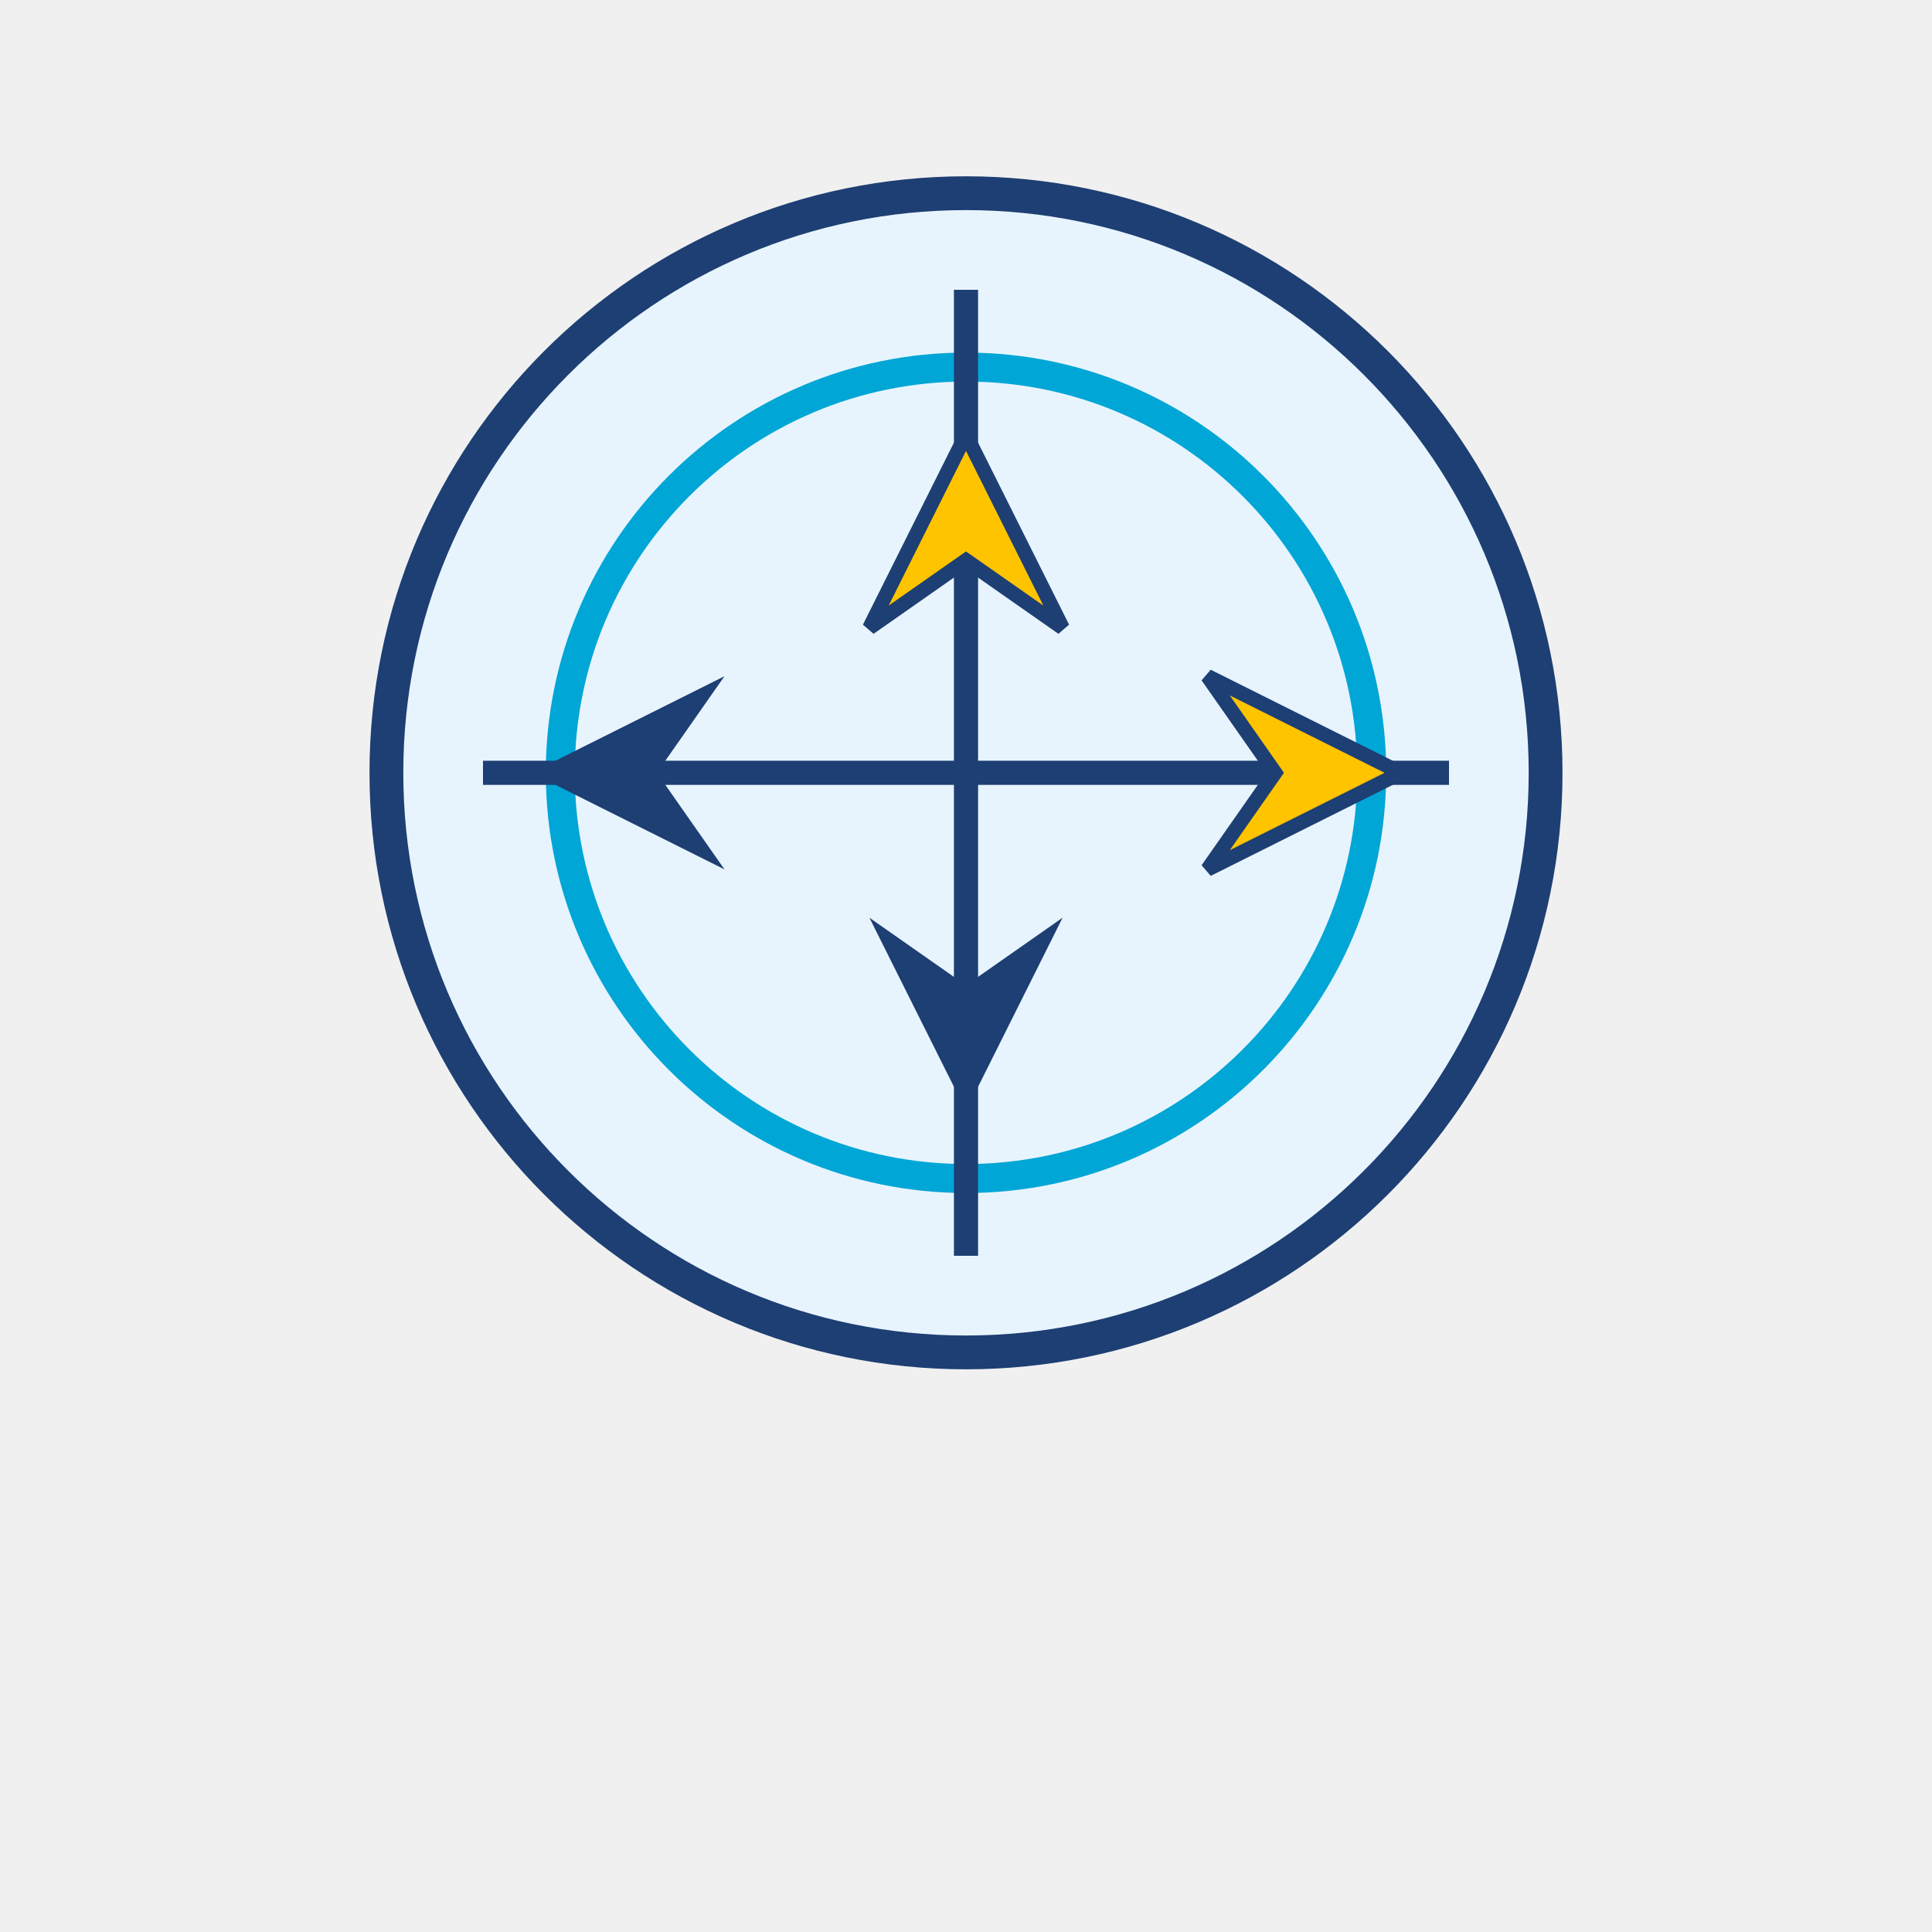
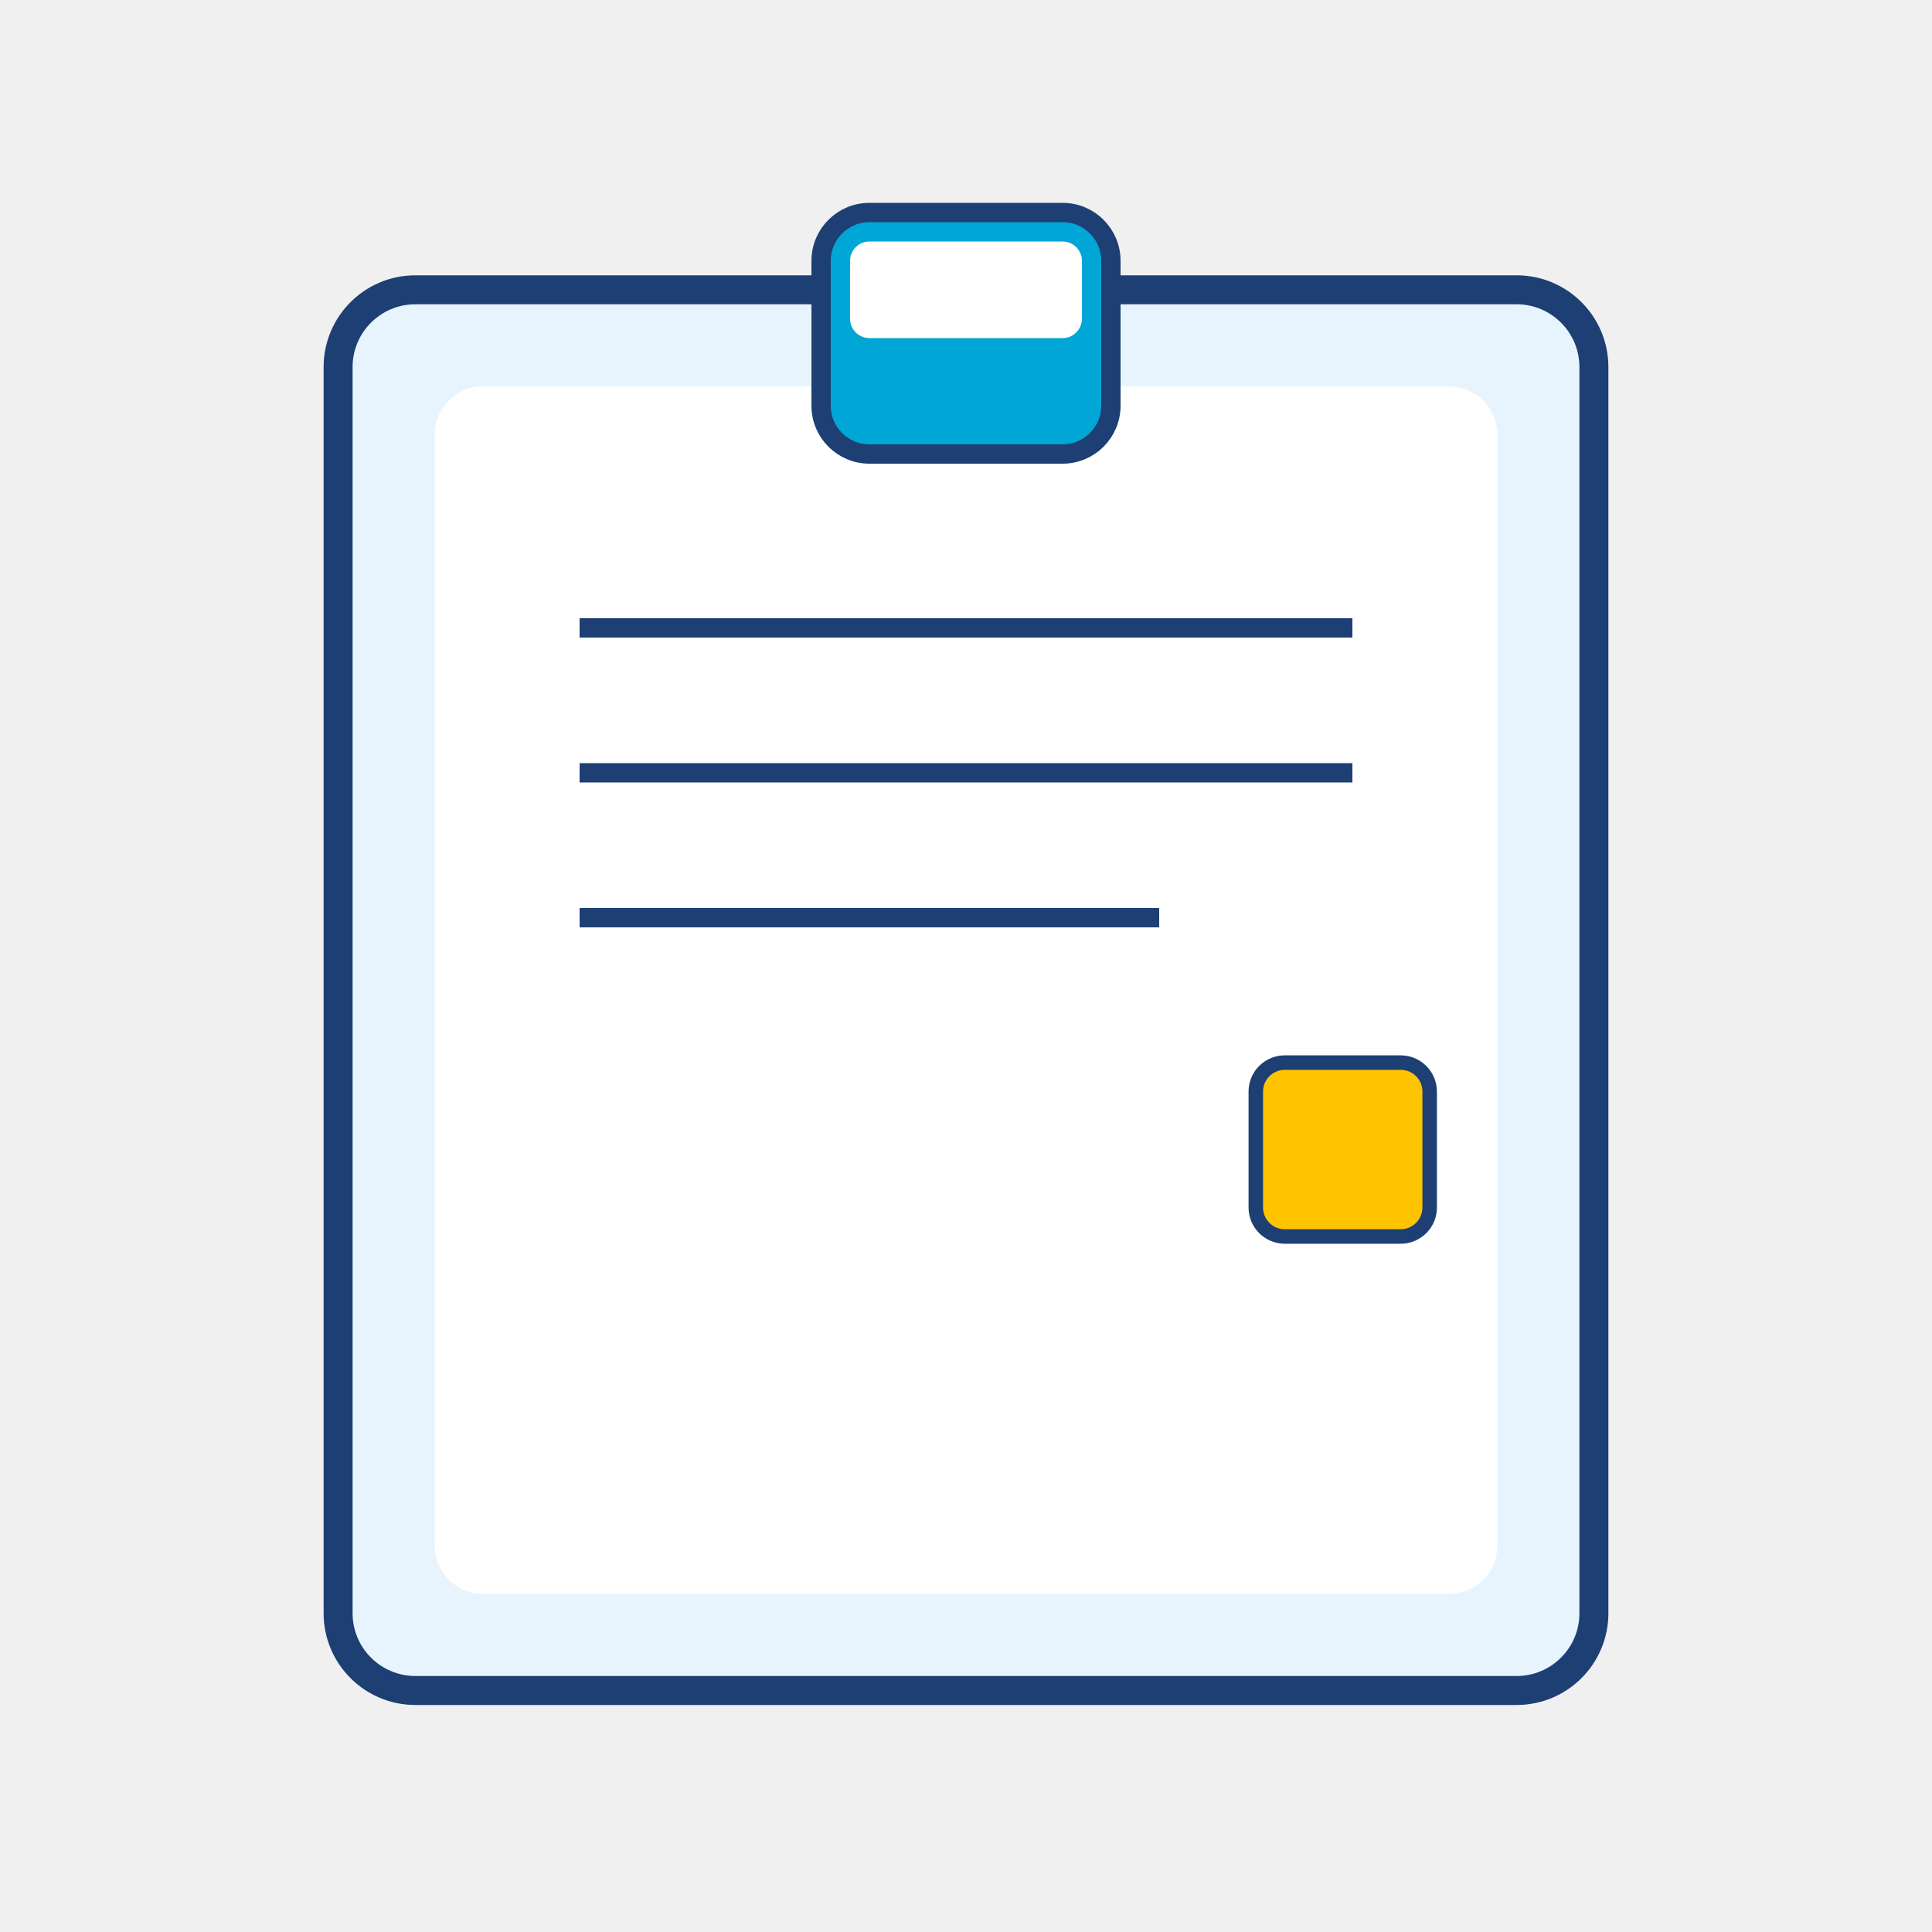
<svg xmlns="http://www.w3.org/2000/svg" viewBox="0 0 200 200">
-   <circle cx="100" cy="80" r="60" fill="#E8F4FD" stroke="#1D3F73" stroke-width="3.5" />
-   <circle cx="100" cy="80" r="42" fill="none" stroke="#00A6D6" stroke-width="3" />
-   <line x1="100" y1="30" x2="100" y2="130" stroke="#1D3F73" stroke-width="2.5" />
-   <line x1="50" y1="80" x2="150" y2="80" stroke="#1D3F73" stroke-width="2.5" />
-   <polygon points="100,45 110,65 100,58 90,65" fill="#FFC400" stroke="#1D3F73" stroke-width="1.5" />
-   <polygon points="100,115 90,95 100,102 110,95" fill="#1D3F73" />
-   <polygon points="55,80 75,70 68,80 75,90" fill="#1D3F73" />
-   <polygon points="145,80 125,90 132,80 125,70" fill="#FFC400" stroke="#1D3F73" stroke-width="1.5" />
+   <rect x="35" y="30" width="130" height="145" rx="8" fill="#E8F4FD" stroke="#1D3F73" stroke-width="3" />
+   <rect x="45" y="40" width="110" height="125" rx="5" fill="white" />
+   <rect x="85" y="22" width="30" height="25" rx="5" fill="#00A6D6" stroke="#1D3F73" stroke-width="2" />
+   <rect x="88" y="25" width="24" height="10" rx="2" fill="white" />
+   <line x1="60" y1="65" x2="140" y2="65" stroke="#1D3F73" stroke-width="2" />
+   <line x1="60" y1="80" x2="140" y2="80" stroke="#1D3F73" stroke-width="2" />
+   <line x1="60" y1="95" x2="120" y2="95" stroke="#1D3F73" stroke-width="2" />
+   <rect x="130" y="110" width="18" height="18" rx="3" fill="#FFC400" stroke="#1D3F73" stroke-width="1.5" />
</svg>
